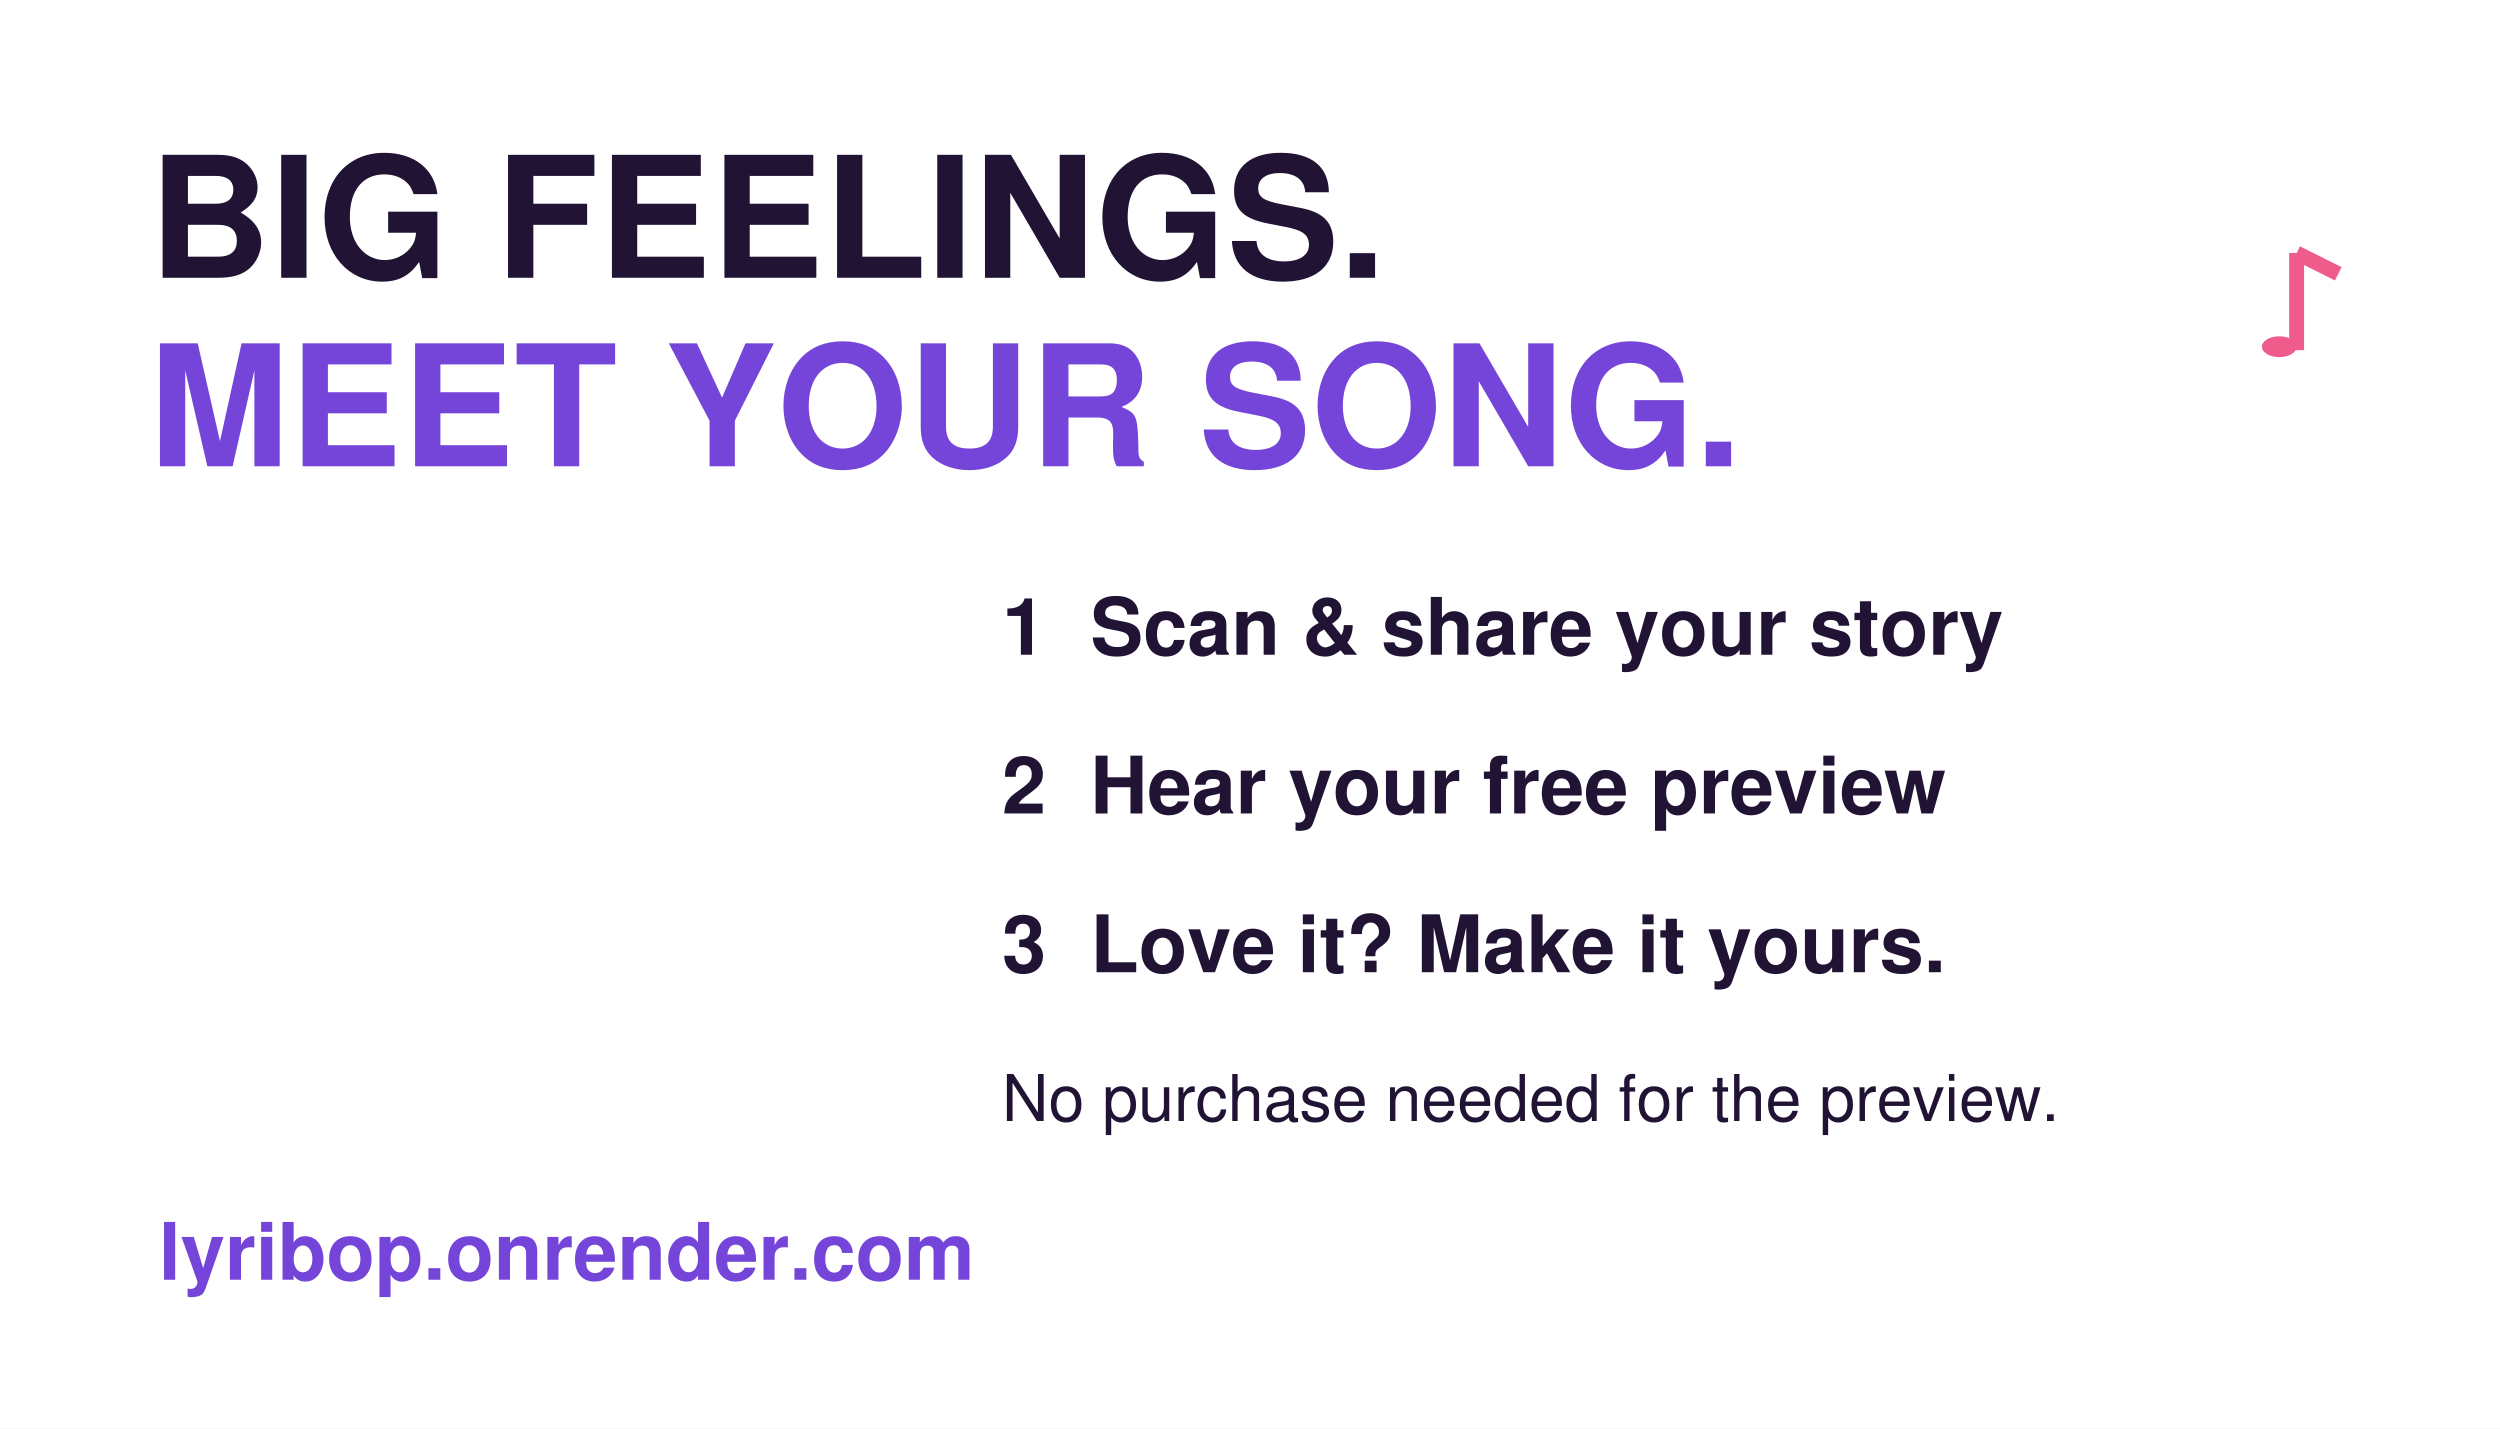
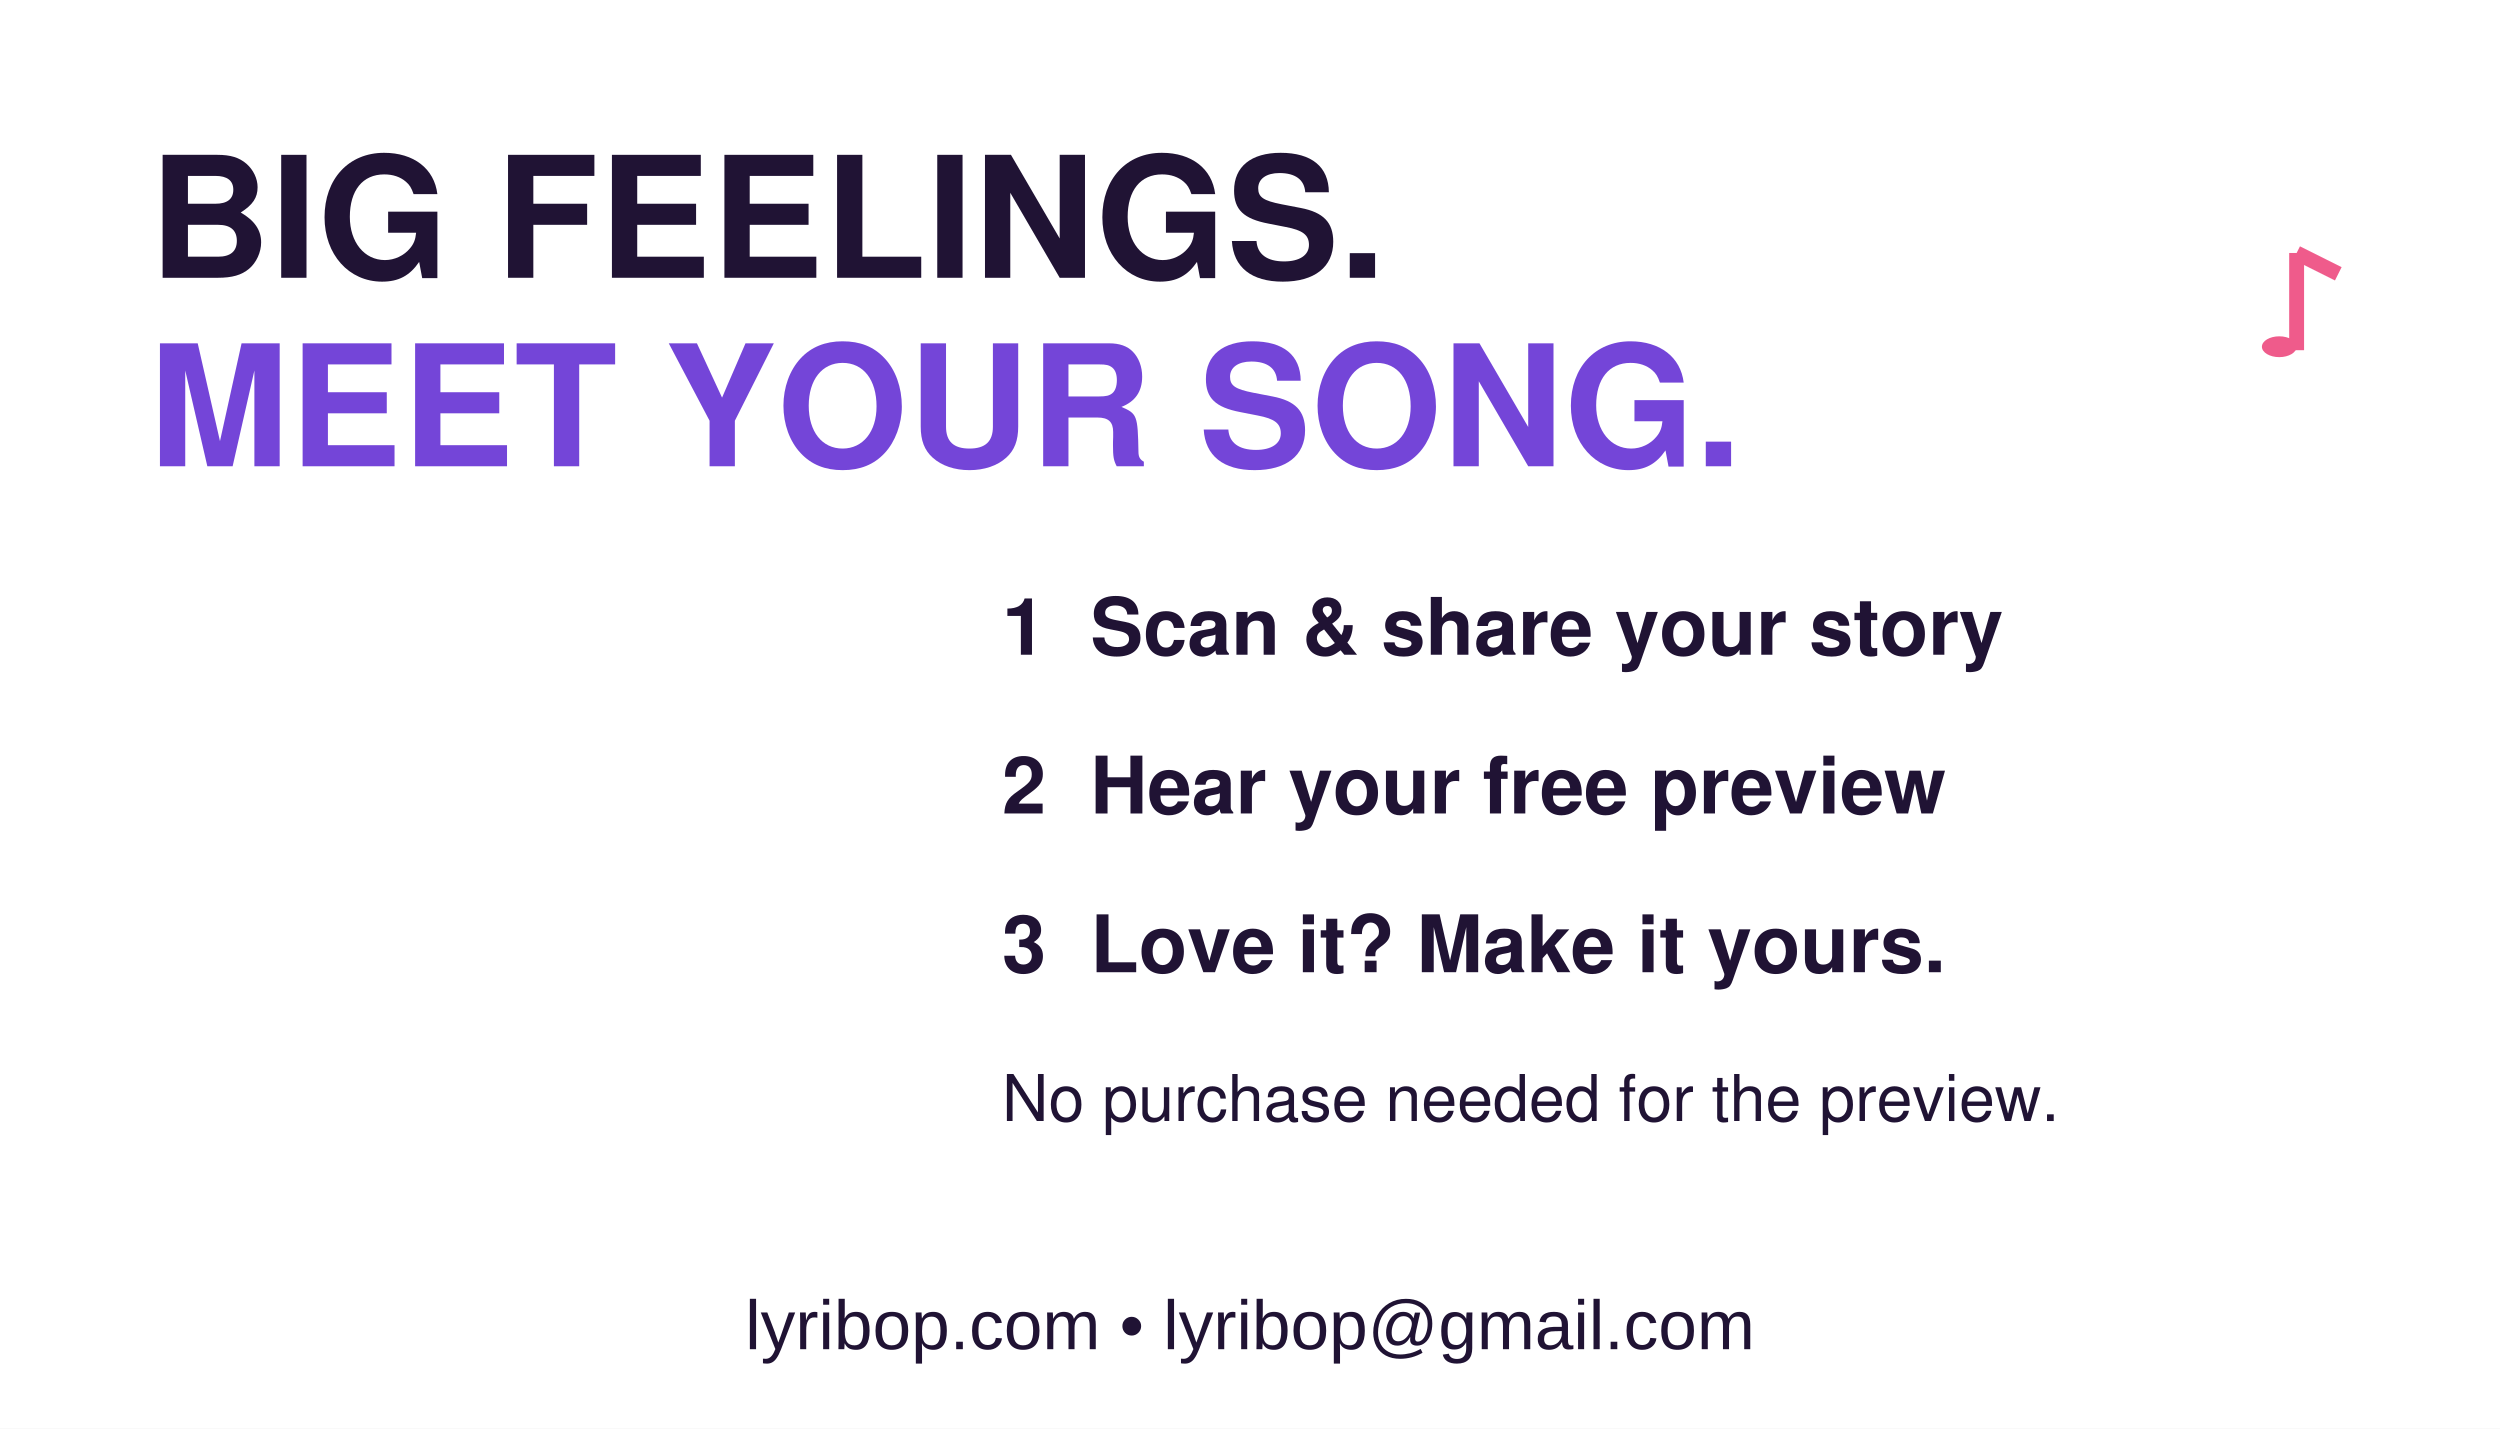
<svg xmlns="http://www.w3.org/2000/svg" xmlns:xlink="http://www.w3.org/1999/xlink" version="1.1" width="252" height="144" viewBox="0 0 252 144">
  <defs>
    <path id="font_1_35" d="M.082 0H.41C.494 0 .55 .016 .594 .053 .638 .09 .666 .151 .666 .21 .666 .282 .628 .339 .545 .387 .617 .433 .645 .475 .645 .537 .645 .588 .62 .64 .579 .676 .536 .713 .485 .729 .407 .729H.082V0M.232 .604H.395C.465 .604 .501 .576 .501 .522 .501 .467 .465 .439 .395 .439H.232V.604M.232 .314H.411C.484 .314 .522 .282 .522 .219 .522 .157 .484 .125 .411 .125H.232V.314Z" />
    <path id="font_1_42" d="M.213 .729H.063V0H.213V.729Z" />
    <path id="font_1_40" d="M.711 .392H.419V.267H.585C.581 .226 .571 .201 .549 .175 .513 .131 .457 .105 .4 .105 .278 .105 .192 .211 .192 .361 .192 .518 .268 .613 .396 .613 .448 .613 .492 .598 .525 .569 .546 .551 .557 .534 .57 .496H.711C.693 .647 .571 .741 .395 .741 .185 .741 .042 .586 .042 .359 .042 .138 .186-.023 .383-.023 .481-.023 .547 .012 .603 .094L.621-.002H.711V.392Z" />
    <path id="font_1_1" d="" />
    <path id="font_1_39" d="M.224 .314H.543V.439H.224V.604H.586V.729H.074V0H.224V.314Z" />
    <path id="font_1_38" d="M.229 .314H.578V.439H.229V.604H.606V.729H.079V0H.624V.125H.229V.314Z" />
    <path id="font_1_45" d="M.23 .729H.08V0H.579V.125H.23V.729Z" />
    <path id="font_1_47" d="M.511 0H.661V.729H.511V.233L.222 .729H.068V0H.218V.504L.511 0Z" />
    <path id="font_1_52" d="M.607 .507C.606 .658 .505 .741 .321 .741 .146 .741 .045 .659 .045 .517 .045 .404 .102 .349 .25 .321L.352 .301C.452 .282 .489 .254 .489 .195 .489 .134 .433 .097 .342 .097 .24 .097 .183 .14 .178 .218H.032C.041 .062 .148-.023 .334-.023 .522-.023 .633 .064 .633 .213 .633 .328 .575 .388 .44 .414L.326 .436C.219 .457 .188 .478 .188 .531 .188 .586 .236 .621 .314 .621 .409 .621 .462 .581 .467 .507H.607Z" />
    <path id="font_1_15" d="M.214 .146H.064V0H.214V.146Z" />
    <path id="font_1_46" d="M.216 .568 .347 0H.497L.626 .568V0H.776V.729H.55L.422 .149 .29 .729H.066V0H.216V.568Z" />
    <path id="font_1_53" d="M.385 .604H.598V.729H.014V.604H.235V0H.385V.604Z" />
    <path id="font_1_58" d="M.419 .27 .65 .729H.482L.343 .407 .194 .729H.027L.269 .27V0H.419V.27Z" />
    <path id="font_1_48" d="M.39 .741C.288 .741 .204 .707 .142 .64 .077 .57 .04 .468 .04 .359 .04 .25 .077 .147 .142 .078 .205 .01 .287-.023 .391-.023 .495-.023 .577 .01 .64 .078 .703 .145 .742 .251 .742 .354 .742 .468 .705 .571 .64 .64 .576 .709 .496 .741 .39 .741M.391 .613C.514 .613 .592 .513 .592 .355 .592 .205 .511 .105 .391 .105 .269 .105 .19 .205 .19 .359 .19 .513 .269 .613 .391 .613Z" />
    <path id="font_1_54" d="M.504 .729V.235C.504 .147 .459 .105 .365 .105 .271 .105 .226 .147 .226 .235V.729H.076V.235C.076 .153 .098 .095 .147 .051 .2 .003 .277-.023 .365-.023 .453-.023 .53 .003 .583 .051 .632 .095 .654 .153 .654 .235V.729H.504Z" />
    <path id="font_1_51" d="M.23 .289H.402C.467 .289 .495 .263 .495 .203V.173C.494 .154 .494 .136 .494 .125 .494 .056 .498 .035 .516 0H.677V.027C.654 .04 .645 .055 .645 .087 .641 .302 .637 .312 .544 .352 .626 .384 .667 .443 .667 .532 .667 .59 .647 .643 .612 .679 .579 .713 .533 .729 .471 .729H.08V0H.23V.289M.23 .414V.604H.411C.454 .604 .471 .6 .49 .585 .508 .57 .517 .545 .517 .511 .517 .476 .508 .448 .49 .433 .473 .419 .454 .414 .411 .414H.23Z" />
    <path id="font_1_18" d="M.238 .489V0H.378V.709H.285C.263 .625 .19 .582 .068 .582V.489H.238Z" />
    <path id="font_1_68" d="M.522 .338C.512 .47 .425 .549 .289 .549 .127 .549 .034 .443 .034 .259 .034 .081 .127-.023 .287-.023 .418-.023 .509 .058 .522 .187H.388C.371 .117 .343 .09 .287 .09 .216 .09 .174 .153 .174 .259 .174 .311 .184 .358 .201 .39 .217 .42 .248 .436 .288 .436 .345 .436 .372 .409 .388 .338H.522Z" />
    <path id="font_1_66" d="M.524 .017C.5 .04 .492 .056 .492 .083V.383C.492 .493 .417 .549 .271 .549 .125 .549 .049 .487 .04 .362H.175C.182 .418 .205 .436 .274 .436 .328 .436 .355 .418 .355 .382 .355 .364 .346 .349 .331 .34 .312 .33 .312 .33 .243 .319L.187 .309C.08 .291 .028 .236 .028 .139 .028 .042 .093-.023 .192-.023 .252-.023 .306 .002 .356 .054 .356 .026 .359 .016 .372 0H.524V.017M.355 .217C.355 .136 .315 .09 .244 .09 .197 .09 .168 .115 .168 .155 .168 .197 .19 .217 .248 .229L.296 .238C.333 .245 .339 .247 .355 .255V.217Z" />
    <path id="font_1_79" d="M.063 .54V0H.203V.324C.203 .388 .247 .43 .316 .43 .376 .43 .406 .397 .406 .333V0H.546V.362C.546 .482 .481 .549 .365 .549 .292 .549 .243 .523 .203 .462V.54H.063Z" />
    <path id="font_1_7" d="M.526 .373V.363C.526 .319 .518 .29 .496 .248L.38 .392C.469 .453 .497 .495 .497 .569 .497 .661 .426 .723 .319 .723 .212 .723 .13 .651 .13 .556 .13 .519 .144 .483 .172 .45 .181 .439 .19 .428 .2 .416 .202 .414 .206 .409 .212 .401 .095 .34 .055 .287 .055 .193 .055 .063 .15-.023 .292-.023 .361-.023 .405-.005 .487 .056L.533 0H.694L.571 .154C.611 .2 .637 .281 .639 .357V.362 .373H.526M.278 .319 .414 .148C.367 .112 .325 .093 .294 .093 .24 .093 .188 .15 .188 .21 .188 .243 .204 .272 .231 .29L.278 .319M.317 .47C.267 .532 .262 .541 .262 .566 .262 .595 .285 .614 .32 .614 .356 .614 .377 .593 .377 .556 .377 .52 .358 .493 .317 .47Z" />
    <path id="font_1_84" d="M.505 .366C.503 .48 .415 .549 .27 .549 .133 .549 .048 .48 .048 .369 .048 .333 .059 .302 .078 .281 .097 .262 .114 .253 .166 .236L.333 .184C.368 .173 .38 .162 .38 .14 .38 .107 .341 .087 .276 .087 .239 .087 .211 .093 .193 .106 .178 .117 .172 .128 .166 .157H.029C.033 .038 .12-.023 .284-.023 .359-.023 .416-.007 .456 .025 .496 .057 .52 .107 .52 .16 .52 .23 .485 .275 .414 .296L.237 .347C.198 .359 .188 .367 .188 .389 .188 .419 .22 .439 .269 .439 .336 .439 .369 .415 .37 .366H.505Z" />
    <path id="font_1_73" d="M.067 .729V0H.207V.324C.207 .386 .252 .43 .315 .43 .346 .43 .369 .419 .385 .397 .398 .379 .401 .364 .401 .33V0H.541V.362C.541 .429 .523 .477 .486 .508 .455 .534 .41 .549 .365 .549 .296 .549 .246 .522 .207 .462V.729H.067Z" />
    <path id="font_1_83" d="M.063 .54V0H.203V.287C.203 .369 .244 .41 .326 .41 .341 .41 .351 .409 .37 .406V.548C.362 .549 .359 .549 .353 .549 .289 .549 .234 .507 .203 .434V.54H.063Z" />
    <path id="font_1_70" d="M.524 .226C.525 .238 .525 .243 .525 .25 .525 .304 .517 .354 .504 .392 .468 .49 .381 .549 .272 .549 .117 .549 .022 .437 .022 .256 .022 .083 .116-.023 .269-.023 .39-.023 .488 .045 .519 .152H.381C.364 .109 .325 .084 .274 .084 .234 .084 .202 .101 .182 .131 .169 .151 .164 .175 .162 .226H.524M.164 .319C.173 .402 .208 .442 .27 .442 .334 .442 .372 .399 .379 .319H.164Z" />
    <path id="font_1_90" d="M.394 .54 .282 .147 .163 .54H.009L.21-.022C.21-.078 .175-.116 .123-.116 .112-.116 .103-.114 .086-.11V-.215C.107-.218 .119-.219 .136-.219 .172-.219 .212-.212 .237-.202 .276-.186 .293-.164 .316-.099L.538 .54H.394Z" />
    <path id="font_1_80" d="M.301 .549C.136 .549 .035 .44 .035 .263 .035 .085 .136-.023 .302-.023 .467-.023 .569 .085 .569 .259 .569 .442 .47 .549 .301 .549M.302 .436C.379 .436 .429 .367 .429 .261 .429 .16 .377 .09 .302 .09 .226 .09 .175 .159 .175 .263 .175 .367 .226 .436 .302 .436Z" />
    <path id="font_1_86" d="M.541 0V.54H.401V.202C.401 .138 .357 .096 .288 .096 .228 .096 .198 .128 .198 .193V.54H.058V.164C.058 .044 .123-.023 .239-.023 .312-.023 .361 .003 .401 .064V0H.541Z" />
    <path id="font_1_85" d="M.301 .529H.223V.674H.083V.529H.014V.436H.083V.104C.083 .019 .128-.023 .22-.023 .252-.023 .275-.02 .301-.012V.086C.287 .084 .28 .083 .269 .083 .232 .083 .223 .094 .223 .142V.436H.301V.529Z" />
    <path id="font_1_19" d="M.512 .125H.211C.23 .163 .252 .184 .356 .259 .479 .349 .515 .402 .515 .499 .515 .636 .42 .724 .272 .724 .125 .724 .039 .637 .039 .487V.462H.174V.485C.174 .564 .211 .61 .275 .61 .337 .61 .375 .567 .375 .496 .375 .417 .351 .388 .193 .276 .073 .194 .036 .132 .03 0H.512V.125Z" />
    <path id="font_1_41" d="M.507 .331V0H.657V.729H.506V.456H.218V.729H.068V0H.218V.331H.507Z" />
    <path id="font_1_71" d="M.313 .529H.23V.582C.23 .61 .242 .624 .268 .624 .281 .624 .294 .623 .308 .621V.726C.278 .728 .249 .729 .228 .729 .135 .729 .09 .685 .09 .594V.529H.014V.436H.09V0H.23V.436H.313V.529Z" />
    <path id="font_1_81" d="M.198 .54H.058V-.218H.198V.064C.232 .004 .28-.024 .348-.024 .478-.024 .574 .098 .574 .262 .574 .338 .552 .414 .516 .464 .48 .515 .413 .549 .348 .549 .28 .549 .232 .52 .198 .46V.54M.316 .432C.387 .432 .434 .364 .434 .26 .434 .161 .386 .093 .316 .093 .245 .093 .198 .161 .198 .262 .198 .364 .245 .432 .316 .432Z" />
    <path id="font_1_87" d="M.35 0 .536 .54H.388L.279 .145 .162 .54H.014L.203 0H.35Z" />
    <path id="font_1_74" d="M.207 .54H.067V0H.207V.54M.207 .729H.067V.604H.207V.729Z" />
    <path id="font_1_88" d="M.613 0 .766 .54H.621L.539 .162 .458 .54H.318L.236 .162 .15 .54H.005L.157 0H.301L.387 .381 .468 0H.613Z" />
    <path id="font_1_20" d="M.217 .317C.271 .317 .274 .317 .299 .31 .346 .297 .376 .256 .376 .204 .376 .141 .332 .097 .271 .097 .205 .097 .169 .135 .165 .208H.029C.03 .066 .122-.023 .268-.023 .419-.023 .516 .066 .516 .204 .516 .287 .48 .341 .4 .38 .465 .421 .493 .466 .493 .531 .493 .649 .405 .724 .268 .724 .165 .724 .086 .679 .055 .602 .042 .568 .038 .545 .038 .486H.168C.169 .524 .172 .543 .179 .561 .192 .592 .224 .611 .265 .611 .321 .611 .353 .577 .353 .518 .353 .446 .312 .411 .229 .411H.217V.317Z" />
    <path id="font_1_32" d="M.369 .201C.369 .267 .376 .278 .436 .32 .529 .386 .556 .43 .556 .514 .556 .65 .454 .744 .307 .744 .221 .744 .154 .714 .111 .655 .078 .611 .065 .563 .064 .481H.2C.2 .571 .242 .626 .311 .626 .37 .626 .415 .577 .415 .511 .415 .466 .403 .447 .345 .399 .265 .331 .242 .286 .245 .201H.369M.385 .146H.235V0H.385V.146Z" />
    <path id="font_1_76" d="M.199 .33V.729H.059V0H.199V.177L.255 .238 .384 0H.548L.351 .336 .535 .54H.376L.199 .33Z" />
    <path id="font_2_47" d="M.646 .729H.558V.133L.177 .729H.076V0H.164V.591L.541 0H.646V.729Z" />
    <path id="font_2_80" d="M.272 .539C.124 .539 .036 .434 .036 .258 .036 .081 .124-.023 .273-.023 .421-.023 .51 .082 .51 .254 .51 .436 .424 .539 .272 .539M.273 .462C.367 .462 .423 .385 .423 .255 .423 .131 .365 .054 .273 .054 .18 .054 .123 .131 .123 .258 .123 .385 .18 .462 .273 .462Z" />
    <path id="font_2_1" d="" />
    <path id="font_2_81" d="M.054-.218H.138V.055C.182 .001 .231-.023 .299-.023 .435-.023 .523 .086 .523 .253 .523 .429 .437 .539 .298 .539 .227 .539 .17 .507 .131 .445V.524H.054V-.218M.284 .461C.376 .461 .436 .38 .436 .255 .436 .136 .375 .055 .284 .055 .195 .055 .138 .135 .138 .258 .138 .381 .195 .461 .284 .461Z" />
    <path id="font_2_86" d="M.482 0V.524H.399V.227C.399 .12 .343 .05 .256 .05 .19 .05 .148 .09 .148 .153V.524H.065V.12C.065 .033 .13-.023 .232-.023 .309-.023 .358 .004 .407 .073V0H.482Z" />
    <path id="font_2_83" d="M.069 .524V0H.153V.272C.154 .398 .206 .454 .321 .451V.536C.307 .538 .299 .539 .289 .539 .235 .539 .194 .507 .146 .429V.524H.069Z" />
    <path id="font_2_68" d="M.471 .348C.467 .399 .456 .432 .436 .461 .4 .51 .337 .539 .264 .539 .122 .539 .031 .427 .031 .253 .031 .084 .121-.023 .263-.023 .388-.023 .467 .052 .477 .18H.393C.379 .096 .336 .054 .265 .054 .173 .054 .118 .129 .118 .253 .118 .384 .172 .462 .263 .462 .333 .462 .377 .421 .387 .348H.471Z" />
    <path id="font_2_73" d="M.07 .729V0H.153V.289C.153 .396 .209 .466 .295 .466 .323 .466 .349 .458 .369 .443 .393 .425 .403 .4 .403 .363V0H.486V.396C.486 .484 .423 .539 .321 .539 .247 .539 .202 .516 .153 .452V.729H.07Z" />
    <path id="font_2_66" d="M.535 .049C.526 .047 .522 .047 .517 .047 .488 .047 .472 .062 .472 .088V.396C.472 .489 .404 .539 .275 .539 .198 .539 .137 .517 .101 .478 .077 .451 .067 .421 .065 .369H.149C.156 .433 .194 .462 .272 .462 .348 .462 .389 .434 .389 .384V.362C.388 .326 .37 .313 .302 .304 .184 .289 .166 .285 .134 .272 .073 .246 .042 .2 .042 .132 .042 .037 .108-.023 .214-.023 .28-.023 .333 0 .392 .054 .398 0 .424-.023 .478-.023 .496-.023 .507-.021 .535-.014V.049M.389 .165C.389 .137 .381 .12 .356 .097 .322 .066 .281 .05 .232 .05 .167 .05 .129 .081 .129 .134 .129 .189 .165 .217 .255 .23 .344 .242 .361 .246 .389 .259V.165Z" />
    <path id="font_2_84" d="M.438 .378C.437 .481 .369 .539 .248 .539 .126 .539 .047 .476 .047 .379 .047 .297 .089 .258 .213 .228L.291 .209C.349 .195 .372 .174 .372 .137 .372 .087 .323 .054 .25 .054 .205 .054 .167 .067 .146 .089 .133 .104 .127 .119 .122 .156H.034C.038 .035 .106-.023 .243-.023 .375-.023 .459 .042 .459 .143 .459 .221 .415 .264 .311 .289L.231 .308C.163 .324 .134 .346 .134 .383 .134 .432 .177 .462 .245 .462 .312 .462 .348 .433 .35 .378H.438Z" />
    <path id="font_2_70" d="M.513 .234C.513 .314 .507 .362 .492 .401 .458 .487 .378 .539 .28 .539 .134 .539 .04 .428 .04 .255 .04 .082 .13-.023 .278-.023 .398-.023 .481 .045 .502 .159H.418C.395 .09 .348 .054 .281 .054 .228 .054 .183 .078 .155 .122 .135 .152 .128 .182 .127 .234H.513M.129 .302C.136 .399 .195 .462 .279 .462 .364 .462 .423 .396 .423 .302H.129Z" />
    <path id="font_2_79" d="M.07 .524V0H.154V.289C.154 .396 .21 .466 .296 .466 .362 .466 .404 .426 .404 .363V0H.487V.396C.487 .483 .422 .539 .321 .539 .243 .539 .193 .509 .147 .436V.524H.07Z" />
    <path id="font_2_69" d="M.495 .729H.412V.458C.377 .511 .321 .539 .251 .539 .115 .539 .026 .43 .026 .263 .026 .086 .112-.023 .254-.023 .326-.023 .376 .004 .421 .069V0H.495V.729M.265 .461C.355 .461 .412 .382 .412 .256 .412 .135 .354 .055 .266 .055 .174 .055 .113 .136 .113 .258 .113 .38 .174 .461 .265 .461Z" />
    <path id="font_2_71" d="M.258 .524H.171V.606C.171 .641 .19 .659 .229 .659 .236 .659 .239 .659 .258 .658V.727C.239 .731 .228 .732 .211 .732 .134 .732 .088 .688 .088 .613V.524H.018V.456H.088V0H.171V.456H.258V.524Z" />
    <path id="font_2_85" d="M.254 .524H.168V.668H.085V.524H.014V.456H.085V.06C.085 .006 .121-.023 .186-.023 .208-.023 .226-.021 .254-.016V.054C.242 .051 .231 .05 .214 .05 .178 .05 .168 .06 .168 .097V.456H.254V.524Z" />
    <path id="font_2_87" d="M.285 0 .486 .524H.392L.244 .099 .104 .524H.01L.194 0H.285Z" />
    <path id="font_2_74" d="M.15 .524H.067V0H.15V.524M.15 .729H.066V.624H.15V.729Z" />
    <path id="font_2_88" d="M.554 0 .708 .524H.614L.51 .116 .407 .524H.305L.205 .116 .098 .524H.006L.158 0H.252L.353 .411 .459 0H.554Z" />
    <path id="font_2_15" d="M.191 .104H.087V0H.191V.104Z" />
    <path id="font_1_77" d="M.207 .729H.067V0H.207V.729Z" />
    <path id="font_1_67" d="M.059 .729V0H.199V.055C.233 .002 .28-.023 .348-.023 .477-.023 .575 .1 .575 .263 .575 .336 .553 .41 .517 .462 .48 .515 .414 .549 .348 .549 .28 .549 .233 .524 .199 .47V.729H.059M.317 .432C.386 .432 .435 .362 .435 .262 .435 .163 .387 .094 .317 .094 .246 .094 .199 .161 .199 .265 .199 .364 .247 .432 .317 .432Z" />
    <path id="font_1_69" d="M.405 0H.545V.729H.405V.47C.37 .524 .324 .549 .256 .549 .127 .549 .029 .425 .029 .262 .029 .189 .051 .115 .087 .063 .124 .01 .19-.023 .256-.023 .324-.023 .37 .001 .405 .055V0M.287 .432C.358 .432 .405 .364 .405 .26 .405 .162 .357 .094 .287 .094 .217 .094 .169 .163 .169 .262 .169 .363 .217 .432 .287 .432Z" />
    <path id="font_1_78" d="M.06 .54V0H.2V.324C.2 .391 .236 .43 .296 .43 .343 .43 .372 .403 .372 .36V0H.512V.324C.512 .39 .548 .43 .608 .43 .655 .43 .684 .403 .684 .36V0H.824V.382C.824 .487 .76 .549 .652 .549 .583 .549 .536 .525 .494 .469 .468 .52 .414 .549 .347 .549 .285 .549 .245 .529 .199 .473V.54H.06Z" />
  </defs>
  <path transform="matrix(1,0,0,-1,0,144)" d="M0 0H252V144H0Z" fill="#ffffff" fill-rule="evenodd" />
  <use data-text="B" xlink:href="#font_1_35" transform="matrix(17,0,0,-17,15,28)" fill="#201334" />
  <use data-text="I" xlink:href="#font_1_42" transform="matrix(17,0,0,-17,27.274,28)" fill="#201334" />
  <use data-text="G" xlink:href="#font_1_40" transform="matrix(17,0,0,-17,32.00001,28)" fill="#201334" />
  <use data-text=" " xlink:href="#font_1_1" transform="matrix(17,0,0,-17,45.22601,28)" fill="#201334" />
  <use data-text="F" xlink:href="#font_1_39" transform="matrix(17,0,0,-17,49.95201,28)" fill="#201334" />
  <use data-text="E" xlink:href="#font_1_38" transform="matrix(17,0,0,-17,60.33901,28)" fill="#201334" />
  <use data-text="E" xlink:href="#font_1_38" transform="matrix(17,0,0,-17,71.67801,28)" fill="#201334" />
  <use data-text="L" xlink:href="#font_1_45" transform="matrix(17,0,0,-17,83.01701,28)" fill="#201334" />
  <use data-text="I" xlink:href="#font_1_42" transform="matrix(17,0,0,-17,93.40402,28)" fill="#201334" />
  <use data-text="N" xlink:href="#font_1_47" transform="matrix(17,0,0,-17,98.13001,28)" fill="#201334" />
  <use data-text="G" xlink:href="#font_1_40" transform="matrix(17,0,0,-17,110.404,28)" fill="#201334" />
  <use data-text="S" xlink:href="#font_1_52" transform="matrix(17,0,0,-17,123.63,28)" fill="#201334" />
  <use data-text="." xlink:href="#font_1_15" transform="matrix(17,0,0,-17,134.969,28)" fill="#201334" />
  <use data-text="M" xlink:href="#font_1_46" transform="matrix(17,0,0,-17,15,47)" fill="#7445d8" />
  <use data-text="E" xlink:href="#font_1_38" transform="matrix(17,0,0,-17,29.161,47)" fill="#7445d8" />
  <use data-text="E" xlink:href="#font_1_38" transform="matrix(17,0,0,-17,40.5,47)" fill="#7445d8" />
  <use data-text="T" xlink:href="#font_1_53" transform="matrix(17,0,0,-17,51.839,47)" fill="#7445d8" />
  <use data-text=" " xlink:href="#font_1_1" transform="matrix(17,0,0,-17,62.226,47)" fill="#7445d8" />
  <use data-text="Y" xlink:href="#font_1_58" transform="matrix(17,0,0,-17,66.952,47)" fill="#7445d8" />
  <use data-text="O" xlink:href="#font_1_48" transform="matrix(17,0,0,-17,78.291,47)" fill="#7445d8" />
  <use data-text="U" xlink:href="#font_1_54" transform="matrix(17,0,0,-17,91.517,47)" fill="#7445d8" />
  <use data-text="R" xlink:href="#font_1_51" transform="matrix(17,0,0,-17,103.791,47)" fill="#7445d8" />
  <use data-text=" " xlink:href="#font_1_1" transform="matrix(17,0,0,-17,116.065,47)" fill="#7445d8" />
  <use data-text="S" xlink:href="#font_1_52" transform="matrix(17,0,0,-17,120.791,47)" fill="#7445d8" />
  <use data-text="O" xlink:href="#font_1_48" transform="matrix(17,0,0,-17,132.13,47)" fill="#7445d8" />
  <use data-text="N" xlink:href="#font_1_47" transform="matrix(17,0,0,-17,145.356,47)" fill="#7445d8" />
  <use data-text="G" xlink:href="#font_1_40" transform="matrix(17,0,0,-17,157.63,47)" fill="#7445d8" />
  <use data-text="." xlink:href="#font_1_15" transform="matrix(17,0,0,-17,170.856,47)" fill="#7445d8" />
  <use data-text="1" xlink:href="#font_1_18" transform="matrix(8,0,0,-8,101,66)" fill="#201334" />
  <use data-text=" " xlink:href="#font_1_1" transform="matrix(8,0,0,-8,105.448,66)" fill="#201334" />
  <use data-text=" " xlink:href="#font_1_1" transform="matrix(8,0,0,-8,107.672,66)" fill="#201334" />
  <use data-text="S" xlink:href="#font_1_52" transform="matrix(8,0,0,-8,109.896,66)" fill="#201334" />
  <use data-text="c" xlink:href="#font_1_68" transform="matrix(8,0,0,-8,115.232,66)" fill="#201334" />
  <use data-text="a" xlink:href="#font_1_66" transform="matrix(8,0,0,-8,119.68,66)" fill="#201334" />
  <use data-text="n" xlink:href="#font_1_79" transform="matrix(8,0,0,-8,124.128,66)" fill="#201334" />
  <use data-text=" " xlink:href="#font_1_1" transform="matrix(8,0,0,-8,129.016,66)" fill="#201334" />
  <use data-text="&amp;" xlink:href="#font_1_7" transform="matrix(8,0,0,-8,131.24,66)" fill="#201334" />
  <use data-text=" " xlink:href="#font_1_1" transform="matrix(8,0,0,-8,137.016,66)" fill="#201334" />
  <use data-text="s" xlink:href="#font_1_84" transform="matrix(8,0,0,-8,139.24,66)" fill="#201334" />
  <use data-text="h" xlink:href="#font_1_73" transform="matrix(8,0,0,-8,143.688,66)" fill="#201334" />
  <use data-text="a" xlink:href="#font_1_66" transform="matrix(8,0,0,-8,148.576,66)" fill="#201334" />
  <use data-text="r" xlink:href="#font_1_83" transform="matrix(8,0,0,-8,153.024,66)" fill="#201334" />
  <use data-text="e" xlink:href="#font_1_70" transform="matrix(8,0,0,-8,156.136,66)" fill="#201334" />
  <use data-text=" " xlink:href="#font_1_1" transform="matrix(8,0,0,-8,160.584,66)" fill="#201334" />
  <use data-text="y" xlink:href="#font_1_90" transform="matrix(8,0,0,-8,162.808,66)" fill="#201334" />
  <use data-text="o" xlink:href="#font_1_80" transform="matrix(8,0,0,-8,167.256,66)" fill="#201334" />
  <use data-text="u" xlink:href="#font_1_86" transform="matrix(8,0,0,-8,172.144,66)" fill="#201334" />
  <use data-text="r" xlink:href="#font_1_83" transform="matrix(8,0,0,-8,177.032,66)" fill="#201334" />
  <use data-text=" " xlink:href="#font_1_1" transform="matrix(8,0,0,-8,180.144,66)" fill="#201334" />
  <use data-text="s" xlink:href="#font_1_84" transform="matrix(8,0,0,-8,182.368,66)" fill="#201334" />
  <use data-text="t" xlink:href="#font_1_85" transform="matrix(8,0,0,-8,186.816,66)" fill="#201334" />
  <use data-text="o" xlink:href="#font_1_80" transform="matrix(8,0,0,-8,189.48,66)" fill="#201334" />
  <use data-text="r" xlink:href="#font_1_83" transform="matrix(8,0,0,-8,194.368,66)" fill="#201334" />
  <use data-text="y" xlink:href="#font_1_90" transform="matrix(8,0,0,-8,197.48,66)" fill="#201334" />
  <use data-text="2" xlink:href="#font_1_19" transform="matrix(8,0,0,-8,101,82)" fill="#201334" />
  <use data-text=" " xlink:href="#font_1_1" transform="matrix(8,0,0,-8,105.448,82)" fill="#201334" />
  <use data-text=" " xlink:href="#font_1_1" transform="matrix(8,0,0,-8,107.672,82)" fill="#201334" />
  <use data-text="H" xlink:href="#font_1_41" transform="matrix(8,0,0,-8,109.896,82)" fill="#201334" />
  <use data-text="e" xlink:href="#font_1_70" transform="matrix(8,0,0,-8,115.672,82)" fill="#201334" />
  <use data-text="a" xlink:href="#font_1_66" transform="matrix(8,0,0,-8,120.12,82)" fill="#201334" />
  <use data-text="r" xlink:href="#font_1_83" transform="matrix(8,0,0,-8,124.568,82)" fill="#201334" />
  <use data-text=" " xlink:href="#font_1_1" transform="matrix(8,0,0,-8,127.68,82)" fill="#201334" />
  <use data-text="y" xlink:href="#font_1_90" transform="matrix(8,0,0,-8,129.904,82)" fill="#201334" />
  <use data-text="o" xlink:href="#font_1_80" transform="matrix(8,0,0,-8,134.352,82)" fill="#201334" />
  <use data-text="u" xlink:href="#font_1_86" transform="matrix(8,0,0,-8,139.24,82)" fill="#201334" />
  <use data-text="r" xlink:href="#font_1_83" transform="matrix(8,0,0,-8,144.128,82)" fill="#201334" />
  <use data-text=" " xlink:href="#font_1_1" transform="matrix(8,0,0,-8,147.24,82)" fill="#201334" />
  <use data-text="f" xlink:href="#font_1_71" transform="matrix(8,0,0,-8,149.464,82)" fill="#201334" />
  <use data-text="r" xlink:href="#font_1_83" transform="matrix(8,0,0,-8,152.128,82)" fill="#201334" />
  <use data-text="e" xlink:href="#font_1_70" transform="matrix(8,0,0,-8,155.24,82)" fill="#201334" />
  <use data-text="e" xlink:href="#font_1_70" transform="matrix(8,0,0,-8,159.688,82)" fill="#201334" />
  <use data-text=" " xlink:href="#font_1_1" transform="matrix(8,0,0,-8,164.136,82)" fill="#201334" />
  <use data-text="p" xlink:href="#font_1_81" transform="matrix(8,0,0,-8,166.36,82)" fill="#201334" />
  <use data-text="r" xlink:href="#font_1_83" transform="matrix(8,0,0,-8,171.248,82)" fill="#201334" />
  <use data-text="e" xlink:href="#font_1_70" transform="matrix(8,0,0,-8,174.36,82)" fill="#201334" />
  <use data-text="v" xlink:href="#font_1_87" transform="matrix(8,0,0,-8,178.808,82)" fill="#201334" />
  <use data-text="i" xlink:href="#font_1_74" transform="matrix(8,0,0,-8,183.256,82)" fill="#201334" />
  <use data-text="e" xlink:href="#font_1_70" transform="matrix(8,0,0,-8,185.48,82)" fill="#201334" />
  <use data-text="w" xlink:href="#font_1_88" transform="matrix(8,0,0,-8,189.928,82)" fill="#201334" />
  <use data-text="3" xlink:href="#font_1_20" transform="matrix(8,0,0,-8,101,98)" fill="#201334" />
  <use data-text=" " xlink:href="#font_1_1" transform="matrix(8,0,0,-8,105.448,98)" fill="#201334" />
  <use data-text=" " xlink:href="#font_1_1" transform="matrix(8,0,0,-8,107.672,98)" fill="#201334" />
  <use data-text="L" xlink:href="#font_1_45" transform="matrix(8,0,0,-8,109.896,98)" fill="#201334" />
  <use data-text="o" xlink:href="#font_1_80" transform="matrix(8,0,0,-8,114.784,98)" fill="#201334" />
  <use data-text="v" xlink:href="#font_1_87" transform="matrix(8,0,0,-8,119.672,98)" fill="#201334" />
  <use data-text="e" xlink:href="#font_1_70" transform="matrix(8,0,0,-8,124.12,98)" fill="#201334" />
  <use data-text=" " xlink:href="#font_1_1" transform="matrix(8,0,0,-8,128.568,98)" fill="#201334" />
  <use data-text="i" xlink:href="#font_1_74" transform="matrix(8,0,0,-8,130.792,98)" fill="#201334" />
  <use data-text="t" xlink:href="#font_1_85" transform="matrix(8,0,0,-8,133.016,98)" fill="#201334" />
  <use data-text="?" xlink:href="#font_1_32" transform="matrix(8,0,0,-8,135.68,98)" fill="#201334" />
  <use data-text=" " xlink:href="#font_1_1" transform="matrix(8,0,0,-8,140.568,98)" fill="#201334" />
  <use data-text="M" xlink:href="#font_1_46" transform="matrix(8,0,0,-8,142.792,98)" fill="#201334" />
  <use data-text="a" xlink:href="#font_1_66" transform="matrix(8,0,0,-8,149.456,98)" fill="#201334" />
  <use data-text="k" xlink:href="#font_1_76" transform="matrix(8,0,0,-8,153.904,98)" fill="#201334" />
  <use data-text="e" xlink:href="#font_1_70" transform="matrix(8,0,0,-8,158.352,98)" fill="#201334" />
  <use data-text=" " xlink:href="#font_1_1" transform="matrix(8,0,0,-8,162.8,98)" fill="#201334" />
  <use data-text="i" xlink:href="#font_1_74" transform="matrix(8,0,0,-8,165.024,98)" fill="#201334" />
  <use data-text="t" xlink:href="#font_1_85" transform="matrix(8,0,0,-8,167.248,98)" fill="#201334" />
  <use data-text=" " xlink:href="#font_1_1" transform="matrix(8,0,0,-8,169.912,98)" fill="#201334" />
  <use data-text="y" xlink:href="#font_1_90" transform="matrix(8,0,0,-8,172.136,98)" fill="#201334" />
  <use data-text="o" xlink:href="#font_1_80" transform="matrix(8,0,0,-8,176.584,98)" fill="#201334" />
  <use data-text="u" xlink:href="#font_1_86" transform="matrix(8,0,0,-8,181.472,98)" fill="#201334" />
  <use data-text="r" xlink:href="#font_1_83" transform="matrix(8,0,0,-8,186.36,98)" fill="#201334" />
  <use data-text="s" xlink:href="#font_1_84" transform="matrix(8,0,0,-8,189.472,98)" fill="#201334" />
  <use data-text="." xlink:href="#font_1_15" transform="matrix(8,0,0,-8,193.92,98)" fill="#201334" />
  <use data-text="N" xlink:href="#font_2_47" transform="matrix(6.5,0,0,-6.5,101,113)" fill="#201334" />
  <use data-text="o" xlink:href="#font_2_80" transform="matrix(6.5,0,0,-6.5,105.693,113)" fill="#201334" />
  <use data-text=" " xlink:href="#font_2_1" transform="matrix(6.5,0,0,-6.5,109.307,113)" fill="#201334" />
  <use data-text="p" xlink:href="#font_2_81" transform="matrix(6.5,0,0,-6.5,111.114,113)" fill="#201334" />
  <use data-text="u" xlink:href="#font_2_86" transform="matrix(6.5,0,0,-6.5,114.728,113)" fill="#201334" />
  <use data-text="r" xlink:href="#font_2_83" transform="matrix(6.5,0,0,-6.5,118.342,113)" fill="#201334" />
  <use data-text="c" xlink:href="#font_2_68" transform="matrix(6.5,0,0,-6.5,120.5065,113)" fill="#201334" />
  <use data-text="h" xlink:href="#font_2_73" transform="matrix(6.5,0,0,-6.5,123.7565,113)" fill="#201334" />
  <use data-text="a" xlink:href="#font_2_66" transform="matrix(6.5,0,0,-6.5,127.3705,113)" fill="#201334" />
  <use data-text="s" xlink:href="#font_2_84" transform="matrix(6.5,0,0,-6.5,130.9845,113)" fill="#201334" />
  <use data-text="e" xlink:href="#font_2_70" transform="matrix(6.5,0,0,-6.5,134.2345,113)" fill="#201334" />
  <use data-text=" " xlink:href="#font_2_1" transform="matrix(6.5,0,0,-6.5,137.8485,113)" fill="#201334" />
  <use data-text="n" xlink:href="#font_2_79" transform="matrix(6.5,0,0,-6.5,139.6555,113)" fill="#201334" />
  <use data-text="e" xlink:href="#font_2_70" transform="matrix(6.5,0,0,-6.5,143.2695,113)" fill="#201334" />
  <use data-text="e" xlink:href="#font_2_70" transform="matrix(6.5,0,0,-6.5,146.8835,113)" fill="#201334" />
  <use data-text="d" xlink:href="#font_2_69" transform="matrix(6.5,0,0,-6.5,150.4975,113)" fill="#201334" />
  <use data-text="e" xlink:href="#font_2_70" transform="matrix(6.5,0,0,-6.5,154.1115,113)" fill="#201334" />
  <use data-text="d" xlink:href="#font_2_69" transform="matrix(6.5,0,0,-6.5,157.7255,113)" fill="#201334" />
  <use data-text=" " xlink:href="#font_2_1" transform="matrix(6.5,0,0,-6.5,161.3395,113)" fill="#201334" />
  <use data-text="f" xlink:href="#font_2_71" transform="matrix(6.5,0,0,-6.5,163.1465,113)" fill="#201334" />
  <use data-text="o" xlink:href="#font_2_80" transform="matrix(6.5,0,0,-6.5,164.9535,113)" fill="#201334" />
  <use data-text="r" xlink:href="#font_2_83" transform="matrix(6.5,0,0,-6.5,168.5675,113)" fill="#201334" />
  <use data-text=" " xlink:href="#font_2_1" transform="matrix(6.5,0,0,-6.5,170.732,113)" fill="#201334" />
  <use data-text="t" xlink:href="#font_2_85" transform="matrix(6.5,0,0,-6.5,172.539,113)" fill="#201334" />
  <use data-text="h" xlink:href="#font_2_73" transform="matrix(6.5,0,0,-6.5,174.346,113)" fill="#201334" />
  <use data-text="e" xlink:href="#font_2_70" transform="matrix(6.5,0,0,-6.5,177.96,113)" fill="#201334" />
  <use data-text=" " xlink:href="#font_2_1" transform="matrix(6.5,0,0,-6.5,181.574,113)" fill="#201334" />
  <use data-text="p" xlink:href="#font_2_81" transform="matrix(6.5,0,0,-6.5,183.381,113)" fill="#201334" />
  <use data-text="r" xlink:href="#font_2_83" transform="matrix(6.5,0,0,-6.5,186.995,113)" fill="#201334" />
  <use data-text="e" xlink:href="#font_2_70" transform="matrix(6.5,0,0,-6.5,189.1595,113)" fill="#201334" />
  <use data-text="v" xlink:href="#font_2_87" transform="matrix(6.5,0,0,-6.5,192.7735,113)" fill="#201334" />
  <use data-text="i" xlink:href="#font_2_74" transform="matrix(6.5,0,0,-6.5,196.0235,113)" fill="#201334" />
  <use data-text="e" xlink:href="#font_2_70" transform="matrix(6.5,0,0,-6.5,197.4665,113)" fill="#201334" />
  <use data-text="w" xlink:href="#font_2_88" transform="matrix(6.5,0,0,-6.5,201.0805,113)" fill="#201334" />
  <use data-text="." xlink:href="#font_2_15" transform="matrix(6.5,0,0,-6.5,205.7735,113)" fill="#201334" />
-   <use data-text="l" xlink:href="#font_1_77" transform="matrix(8,0,0,-8,16,129)" fill="#7445d8" />
-   <use data-text="y" xlink:href="#font_1_90" transform="matrix(8,0,0,-8,18.224,129)" fill="#7445d8" />
-   <use data-text="r" xlink:href="#font_1_83" transform="matrix(8,0,0,-8,22.672,129)" fill="#7445d8" />
-   <use data-text="i" xlink:href="#font_1_74" transform="matrix(8,0,0,-8,25.784,129)" fill="#7445d8" />
-   <use data-text="b" xlink:href="#font_1_67" transform="matrix(8,0,0,-8,28.008,129)" fill="#7445d8" />
-   <use data-text="o" xlink:href="#font_1_80" transform="matrix(8,0,0,-8,32.896,129)" fill="#7445d8" />
-   <use data-text="p" xlink:href="#font_1_81" transform="matrix(8,0,0,-8,37.784,129)" fill="#7445d8" />
-   <use data-text="." xlink:href="#font_1_15" transform="matrix(8,0,0,-8,42.672,129)" fill="#7445d8" />
-   <use data-text="o" xlink:href="#font_1_80" transform="matrix(8,0,0,-8,44.896,129)" fill="#7445d8" />
-   <use data-text="n" xlink:href="#font_1_79" transform="matrix(8,0,0,-8,49.784,129)" fill="#7445d8" />
-   <use data-text="r" xlink:href="#font_1_83" transform="matrix(8,0,0,-8,54.672,129)" fill="#7445d8" />
-   <use data-text="e" xlink:href="#font_1_70" transform="matrix(8,0,0,-8,57.784,129)" fill="#7445d8" />
-   <use data-text="n" xlink:href="#font_1_79" transform="matrix(8,0,0,-8,62.232,129)" fill="#7445d8" />
-   <use data-text="d" xlink:href="#font_1_69" transform="matrix(8,0,0,-8,67.12,129)" fill="#7445d8" />
-   <use data-text="e" xlink:href="#font_1_70" transform="matrix(8,0,0,-8,72.008,129)" fill="#7445d8" />
-   <use data-text="r" xlink:href="#font_1_83" transform="matrix(8,0,0,-8,76.456,129)" fill="#7445d8" />
-   <use data-text="." xlink:href="#font_1_15" transform="matrix(8,0,0,-8,79.568,129)" fill="#7445d8" />
-   <use data-text="c" xlink:href="#font_1_68" transform="matrix(8,0,0,-8,81.792,129)" fill="#7445d8" />
-   <use data-text="o" xlink:href="#font_1_80" transform="matrix(8,0,0,-8,86.24,129)" fill="#7445d8" />
-   <use data-text="m" xlink:href="#font_1_78" transform="matrix(8,0,0,-8,91.128,129)" fill="#7445d8" />
  <path transform="matrix(1,0,0,-1,0,144)" d="M231.5 109.05C231.5 109.63 230.716 110.1 229.75 110.1 228.784 110.1 228 109.63 228 109.05 228 108.47 228.784 108 229.75 108 230.716 108 231.5 108.47 231.5 109.05" fill="#ef5b8b" fill-rule="evenodd" />
  <path transform="matrix(1,0,0,-1,0,144)" stroke-width="1.5" stroke-linecap="butt" stroke-miterlimit="10" stroke-linejoin="miter" fill="none" stroke="#ef5b8b" d="M231.5 108.7V118.5" />
  <path transform="matrix(1,0,0,-1,0,144)" stroke-width="1.5" stroke-linecap="butt" stroke-miterlimit="10" stroke-linejoin="miter" fill="none" stroke="#ef5b8b" d="M231.5 118.5 235.7 116.4" />
+   <text x="126" y="136" text-anchor="middle" font-family="Arial,Helvetica,sans-serif" font-size="7" fill="#201334">lyribop.com • lyribop@gmail.com</text>
</svg>
